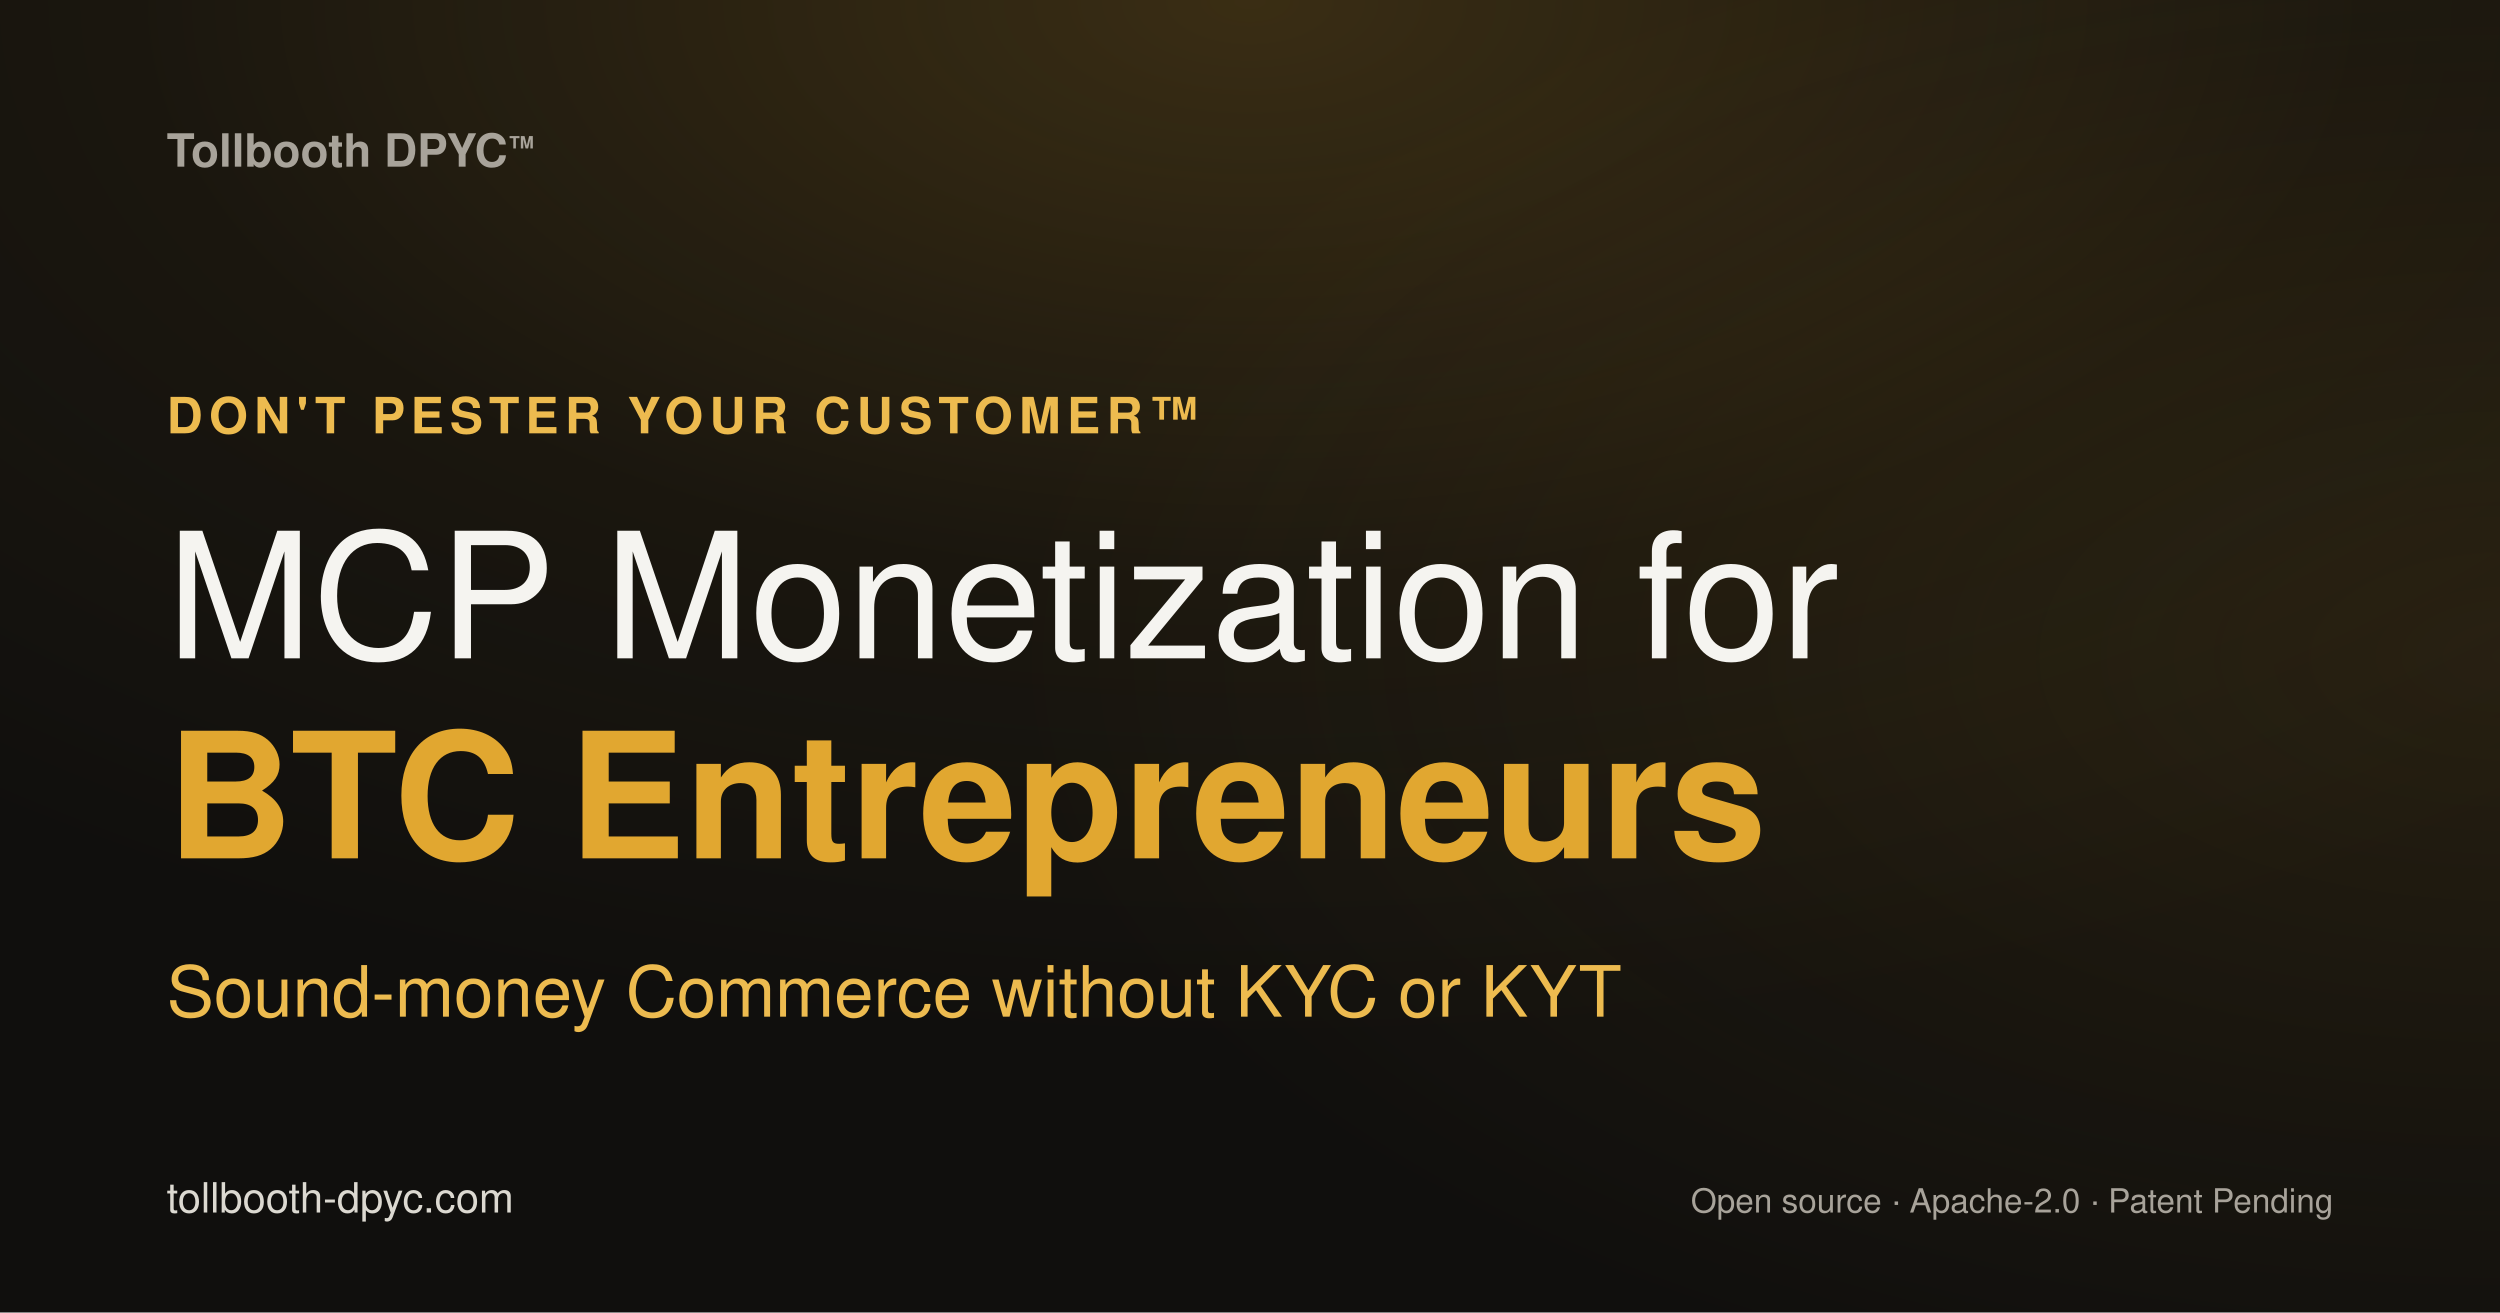
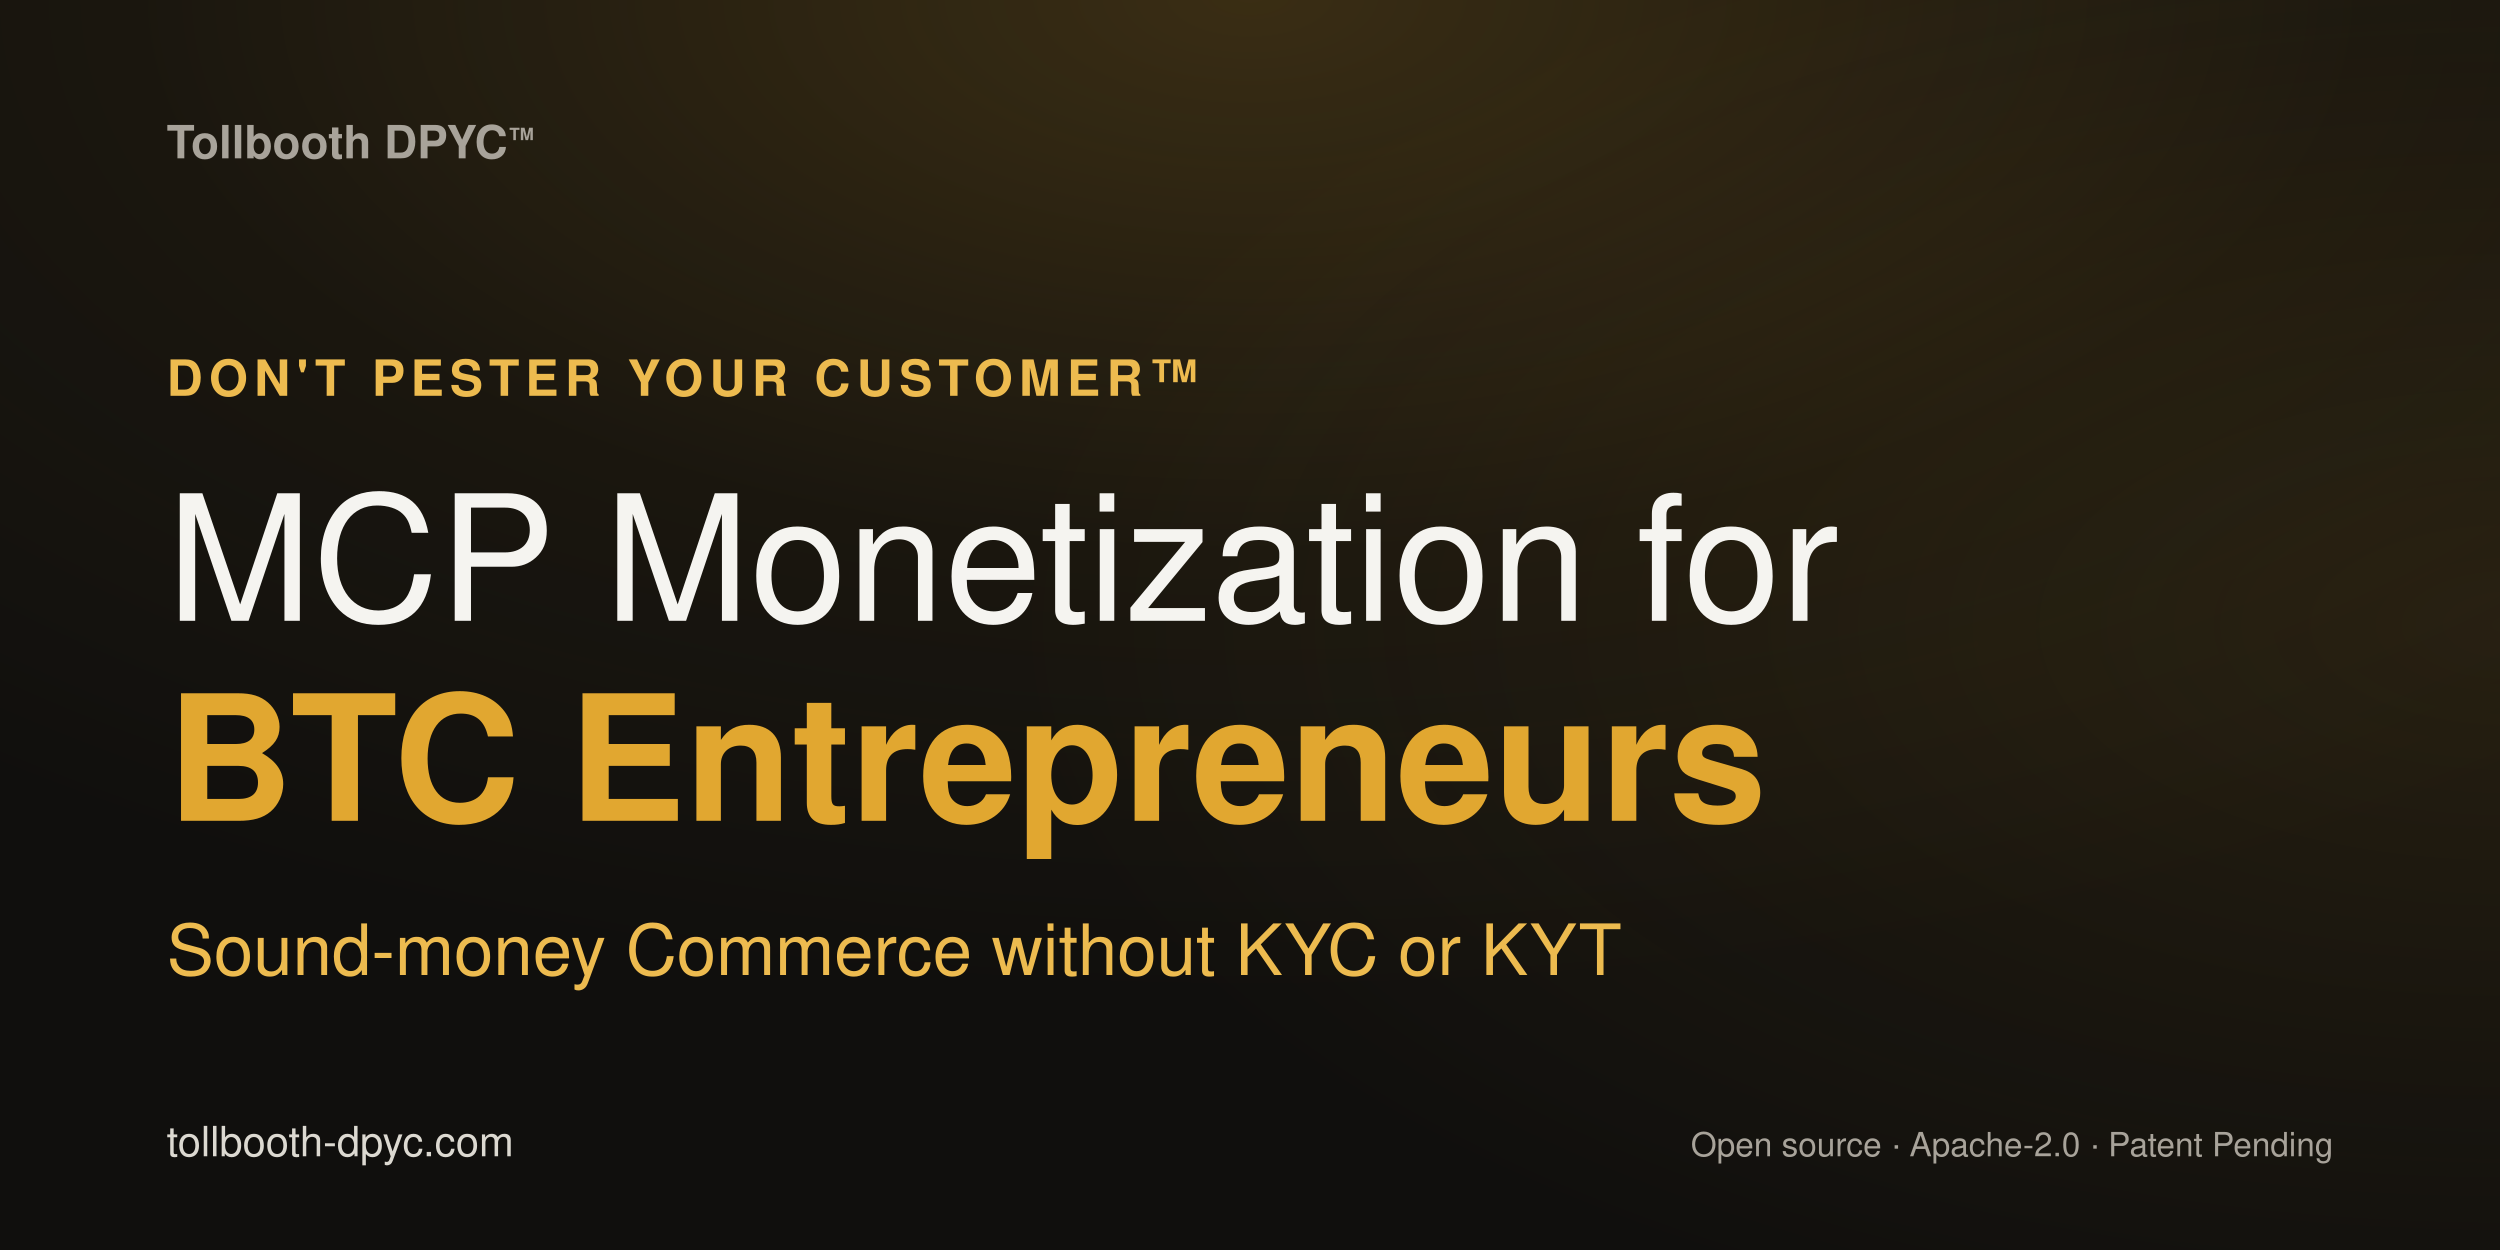
- <svg xmlns="http://www.w3.org/2000/svg" width="1200" height="630" viewBox="0 0 1200 630">
+ <svg xmlns="http://www.w3.org/2000/svg" width="1200" height="600" viewBox="0 0 1200 600">
  <defs>
    <radialGradient id="topGlow" cx="50%" cy="0%" r="80%">
      <stop offset="0%" stop-color="#e1a730" stop-opacity="0.20" />
      <stop offset="55%" stop-color="#e1a730" stop-opacity="0.05" />
      <stop offset="100%" stop-color="#e1a730" stop-opacity="0" />
    </radialGradient>
    <radialGradient id="rightGlow" cx="100%" cy="50%" r="60%">
      <stop offset="0%" stop-color="#e1a730" stop-opacity="0.10" />
      <stop offset="100%" stop-color="#e1a730" stop-opacity="0" />
    </radialGradient>
  </defs>
-   <rect width="1200" height="630" fill="#100f0d" />
-   <rect width="1200" height="630" fill="url(#topGlow)" />
-   <rect width="1200" height="630" fill="url(#rightGlow)" />
-   <text x="80" y="80" font-family="Montserrat, 'Helvetica Neue', Helvetica, Arial, sans-serif" font-size="22" font-weight="600" fill="#a8a39a">
+   <rect width="1200" height="600" fill="#100f0d" />
+   <rect width="1200" height="600" fill="url(#topGlow)" />
+   <rect width="1200" height="600" fill="url(#rightGlow)" />
+   <text x="80" y="76" font-family="Montserrat, 'Helvetica Neue', Helvetica, Arial, sans-serif" font-size="22" font-weight="600" fill="#a8a39a">
    Tollbooth DPYC<tspan font-size="13" baseline-shift="super">™</tspan>
  </text>
-   <text x="80" y="208" font-family="Montserrat, 'Helvetica Neue', Helvetica, Arial, sans-serif" font-size="24" font-weight="600" fill="#edbb4f" letter-spacing="3">
+   <text x="80" y="190" font-family="Montserrat, 'Helvetica Neue', Helvetica, Arial, sans-serif" font-size="24" font-weight="600" fill="#edbb4f" letter-spacing="3">
    DON'T PESTER YOUR CUSTOMER™
  </text>
-   <text x="80" y="316" font-family="Montserrat, 'Helvetica Neue', Helvetica, Arial, sans-serif" font-size="84" font-weight="300" fill="#f5f4f0">
+   <text x="80" y="298" font-family="Montserrat, 'Helvetica Neue', Helvetica, Arial, sans-serif" font-size="84" font-weight="300" fill="#f5f4f0">
    MCP Monetization for
  </text>
-   <text x="80" y="412" font-family="Montserrat, 'Helvetica Neue', Helvetica, Arial, sans-serif" font-size="84" font-weight="700" fill="#e1a730">
+   <text x="80" y="394" font-family="Montserrat, 'Helvetica Neue', Helvetica, Arial, sans-serif" font-size="84" font-weight="700" fill="#e1a730">
    BTC Entrepreneurs
  </text>
-   <text x="80" y="488" font-family="Montserrat, 'Helvetica Neue', Helvetica, Arial, sans-serif" font-size="34" font-weight="300" fill="#edbb4f">
+   <text x="80" y="468" font-family="Montserrat, 'Helvetica Neue', Helvetica, Arial, sans-serif" font-size="34" font-weight="300" fill="#edbb4f">
    Sound-money Commerce without KYC or KYT
  </text>
-   <text x="80" y="582" font-family="Montserrat, 'Helvetica Neue', Helvetica, Arial, sans-serif" font-size="20" font-weight="500" fill="#dcd9d1">
+   <text x="80" y="555" font-family="Montserrat, 'Helvetica Neue', Helvetica, Arial, sans-serif" font-size="20" font-weight="500" fill="#dcd9d1">
    tollbooth-dpyc.com
  </text>
-   <text x="1120" y="582" font-family="Montserrat, 'Helvetica Neue', Helvetica, Arial, sans-serif" font-size="16" fill="#a8a39a" text-anchor="end">
+   <text x="1120" y="555" font-family="Montserrat, 'Helvetica Neue', Helvetica, Arial, sans-serif" font-size="16" fill="#a8a39a" text-anchor="end">
    Open source · Apache-2.0 · Patent Pending
  </text>
</svg>
